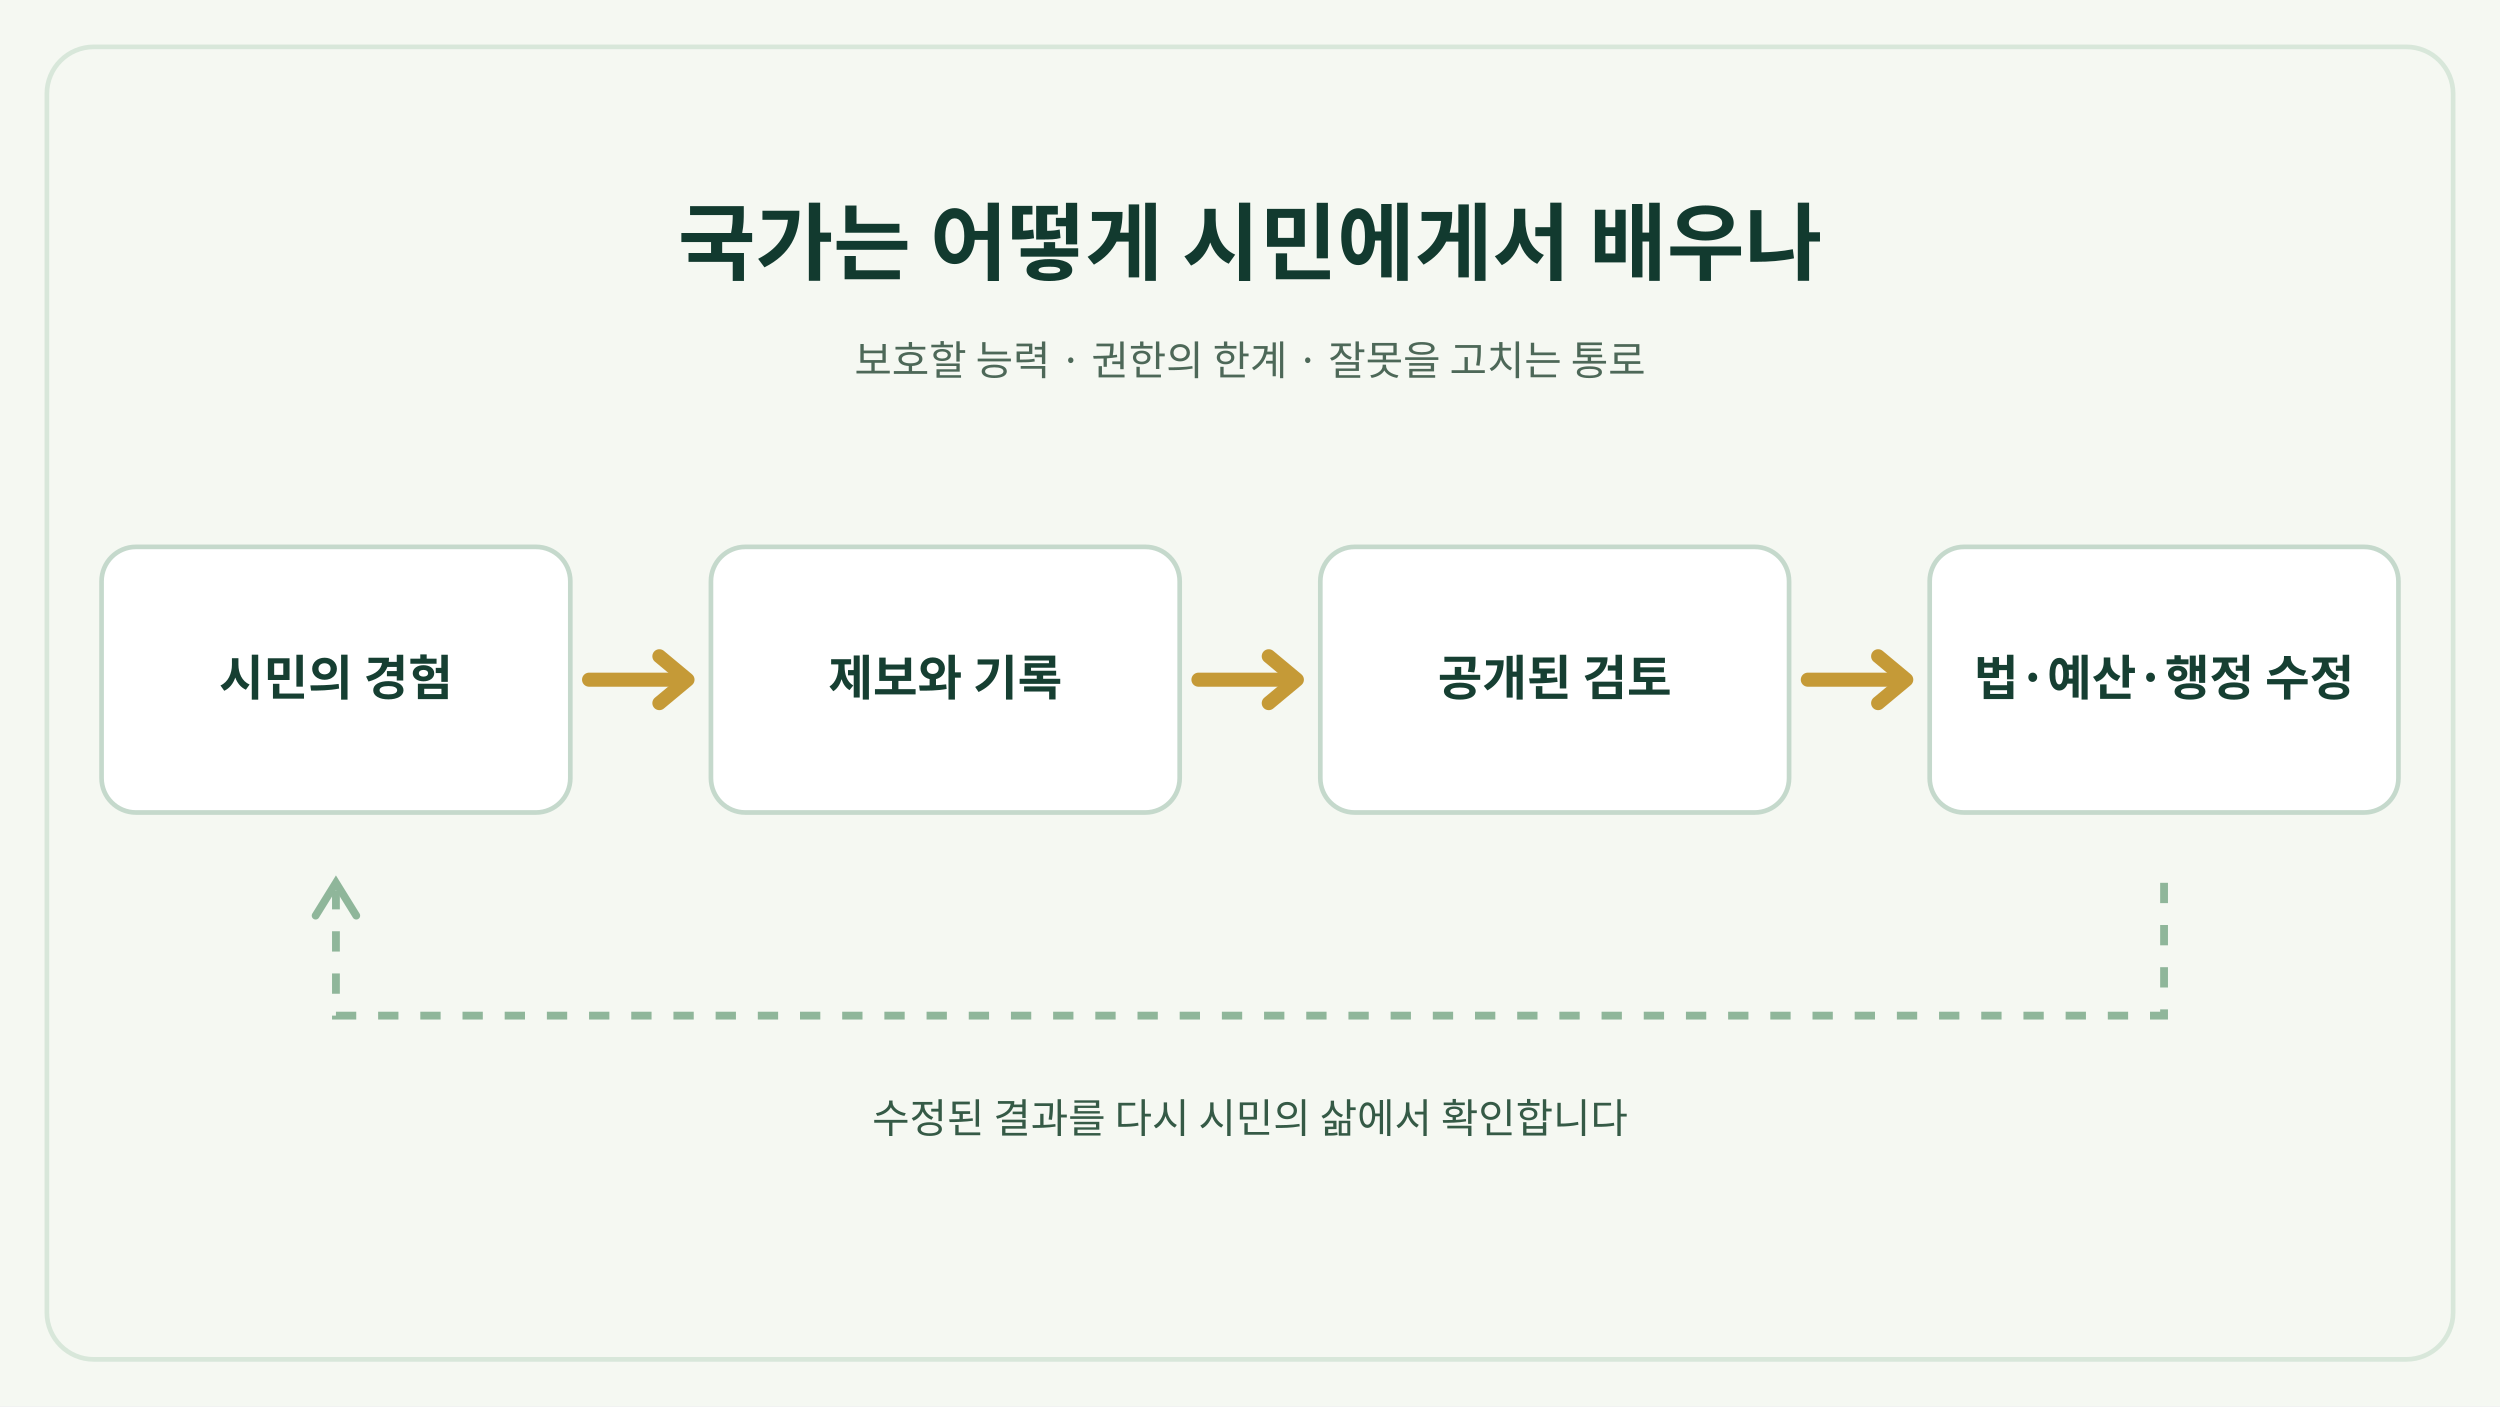
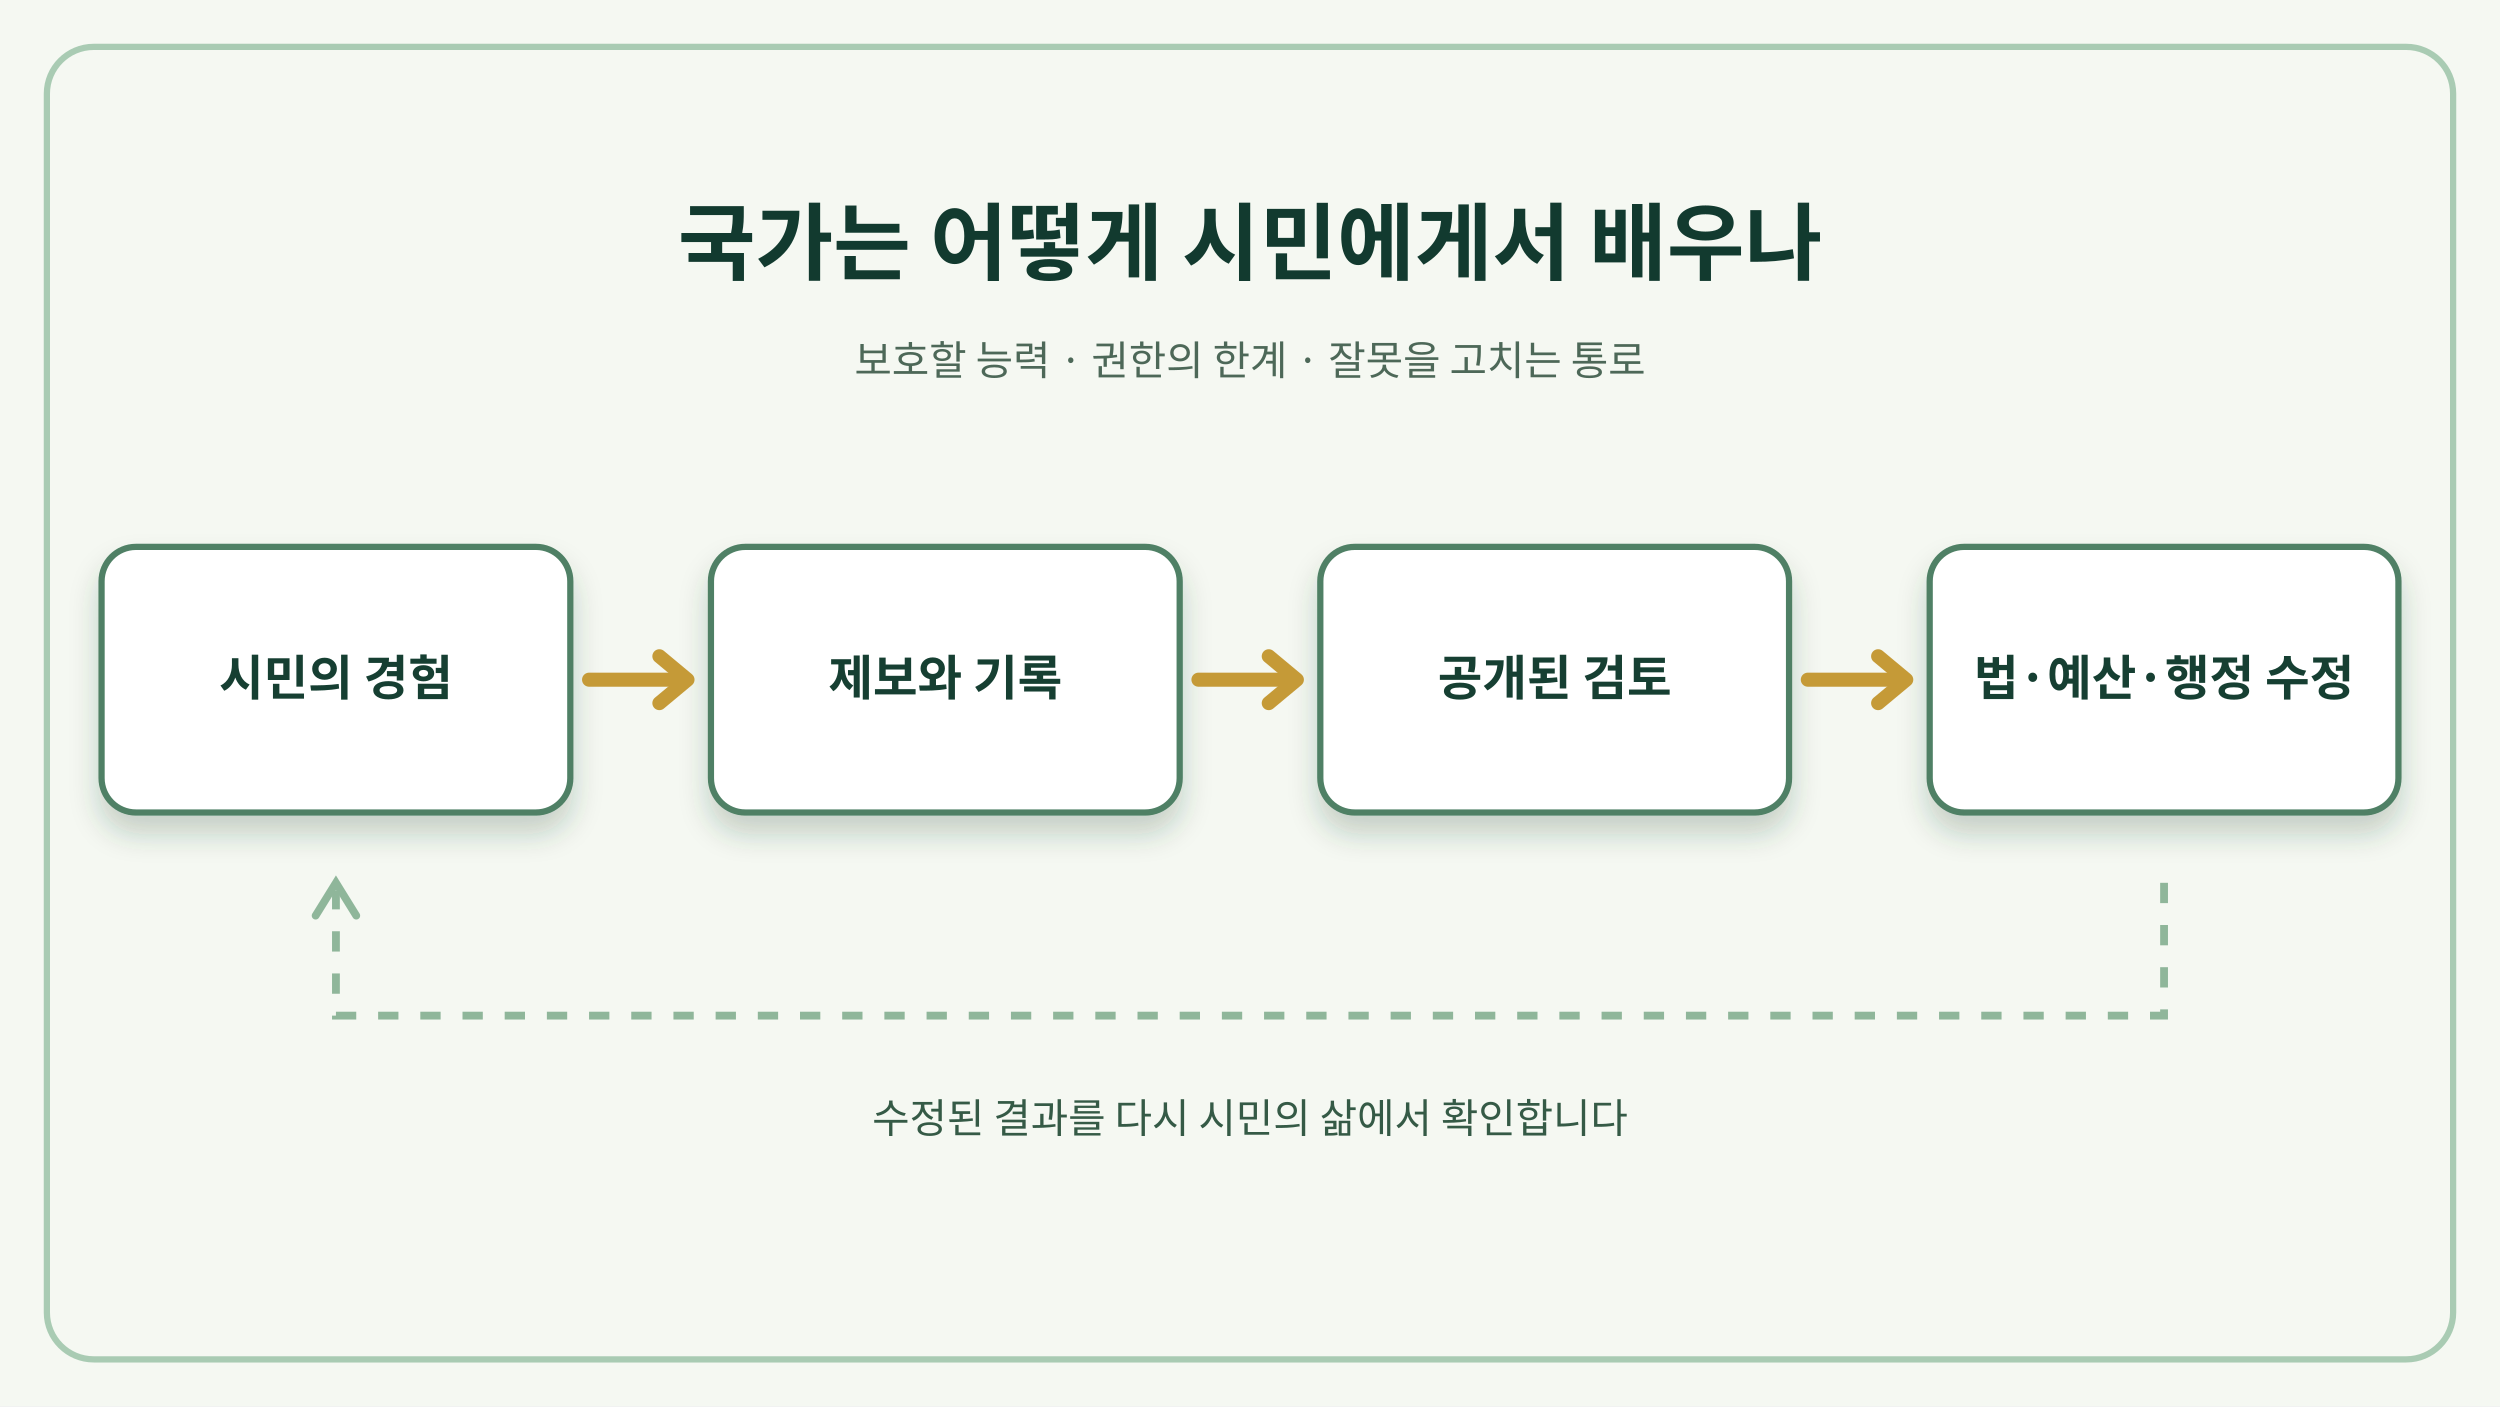
<svg xmlns="http://www.w3.org/2000/svg" width="1600" height="900" viewBox="0 0 1600 900">
+   <defs>
+     <filter id="cardShadow" x="-20%" y="-25%" width="140%" height="160%">
+       <feGaussianBlur in="SourceAlpha" stdDeviation="9" result="blur" />
+       <feOffset in="blur" dx="0" dy="12" result="offset" />
+       <feFlood flood-color="#264c39" flood-opacity="0.23" result="color" />
+       <feComposite in="color" in2="offset" operator="in" result="shadow" />
+       <feMerge>
+         <feMergeNode in="shadow" />
+         <feMergeNode in="SourceGraphic" />
+       </feMerge>
+     </filter>
+   </defs>
  <rect width="1600" height="900" fill="#f5f8f2" />
-   <rect x="30" y="30" width="1540" height="840" rx="30" fill="none" stroke="#d8e7da" stroke-width="3" />
+   <rect x="30" y="30" width="1540" height="840" rx="30" fill="none" stroke="#a9cbb3" stroke-width="4" />
  <text x="800" y="175" text-anchor="middle" font-family="Noto Sans CJK KR,Arial,sans-serif" font-size="54" font-weight="800" fill="#123a2f">국가는 어떻게 시민에게서 배우나</text>
  <text x="800" y="240" text-anchor="middle" font-family="Noto Sans CJK KR,Arial,sans-serif" font-size="26" fill="#4d6858">보호할 능력 · 권한의 한계 · 잘못을 고치는 통로</text>
  <g font-family="Noto Sans CJK KR,Arial,sans-serif">
-     <rect x="65" y="350" width="300" height="170" rx="22" fill="#fff" stroke="#c5d9cc" stroke-width="3" />
+     <rect x="65" y="350" width="300" height="170" rx="22" fill="#fff" stroke="#4f8065" stroke-width="4" filter="url(#cardShadow)" />
    <text x="215" y="445" text-anchor="middle" font-size="31" font-weight="700" fill="#163f32">시민의 경험</text>
-     <rect x="455" y="350" width="300" height="170" rx="22" fill="#fff" stroke="#c5d9cc" stroke-width="3" />
+     <rect x="455" y="350" width="300" height="170" rx="22" fill="#fff" stroke="#4f8065" stroke-width="4" filter="url(#cardShadow)" />
    <text x="605" y="445" text-anchor="middle" font-size="31" font-weight="700" fill="#163f32">제보와 기록</text>
-     <rect x="845" y="350" width="300" height="170" rx="22" fill="#fff" stroke="#c5d9cc" stroke-width="3" />
+     <rect x="845" y="350" width="300" height="170" rx="22" fill="#fff" stroke="#4f8065" stroke-width="4" filter="url(#cardShadow)" />
    <text x="995" y="445" text-anchor="middle" font-size="31" font-weight="700" fill="#163f32">공개된 검토</text>
-     <rect x="1235" y="350" width="300" height="170" rx="22" fill="#fff" stroke="#c5d9cc" stroke-width="3" />
+     <rect x="1235" y="350" width="300" height="170" rx="22" fill="#fff" stroke="#4f8065" stroke-width="4" filter="url(#cardShadow)" />
    <text x="1385" y="445" text-anchor="middle" font-size="31" font-weight="700" fill="#163f32">법·예산·행정 수정</text>
    <path d="M377 435 H430" stroke="#c59a37" stroke-width="9" stroke-linecap="round" />
    <path d="M422 420 L440 435 422 450" fill="none" stroke="#c59a37" stroke-width="9" stroke-linecap="round" stroke-linejoin="round" />
    <path d="M767 435 H820" stroke="#c59a37" stroke-width="9" stroke-linecap="round" />
    <path d="M812 420 L830 435 812 450" fill="none" stroke="#c59a37" stroke-width="9" stroke-linecap="round" stroke-linejoin="round" />
    <path d="M1157 435 H1210" stroke="#c59a37" stroke-width="9" stroke-linecap="round" />
    <path d="M1202 420 L1220 435 1202 450" fill="none" stroke="#c59a37" stroke-width="9" stroke-linecap="round" stroke-linejoin="round" />
  </g>
  <path d="M1385 565 V650 H215 V570" fill="none" stroke="#8fb69a" stroke-width="5" stroke-dasharray="13 14" />
  <path d="M202 586 L215 565 228 586" fill="none" stroke="#8fb69a" stroke-width="5" stroke-linecap="round" />
  <text x="800" y="725" text-anchor="middle" font-family="Noto Sans CJK KR,Arial,sans-serif" font-size="26" fill="#355a46">수정된 결과를 다시 시민의 삶에서 확인합니다</text>
</svg>
